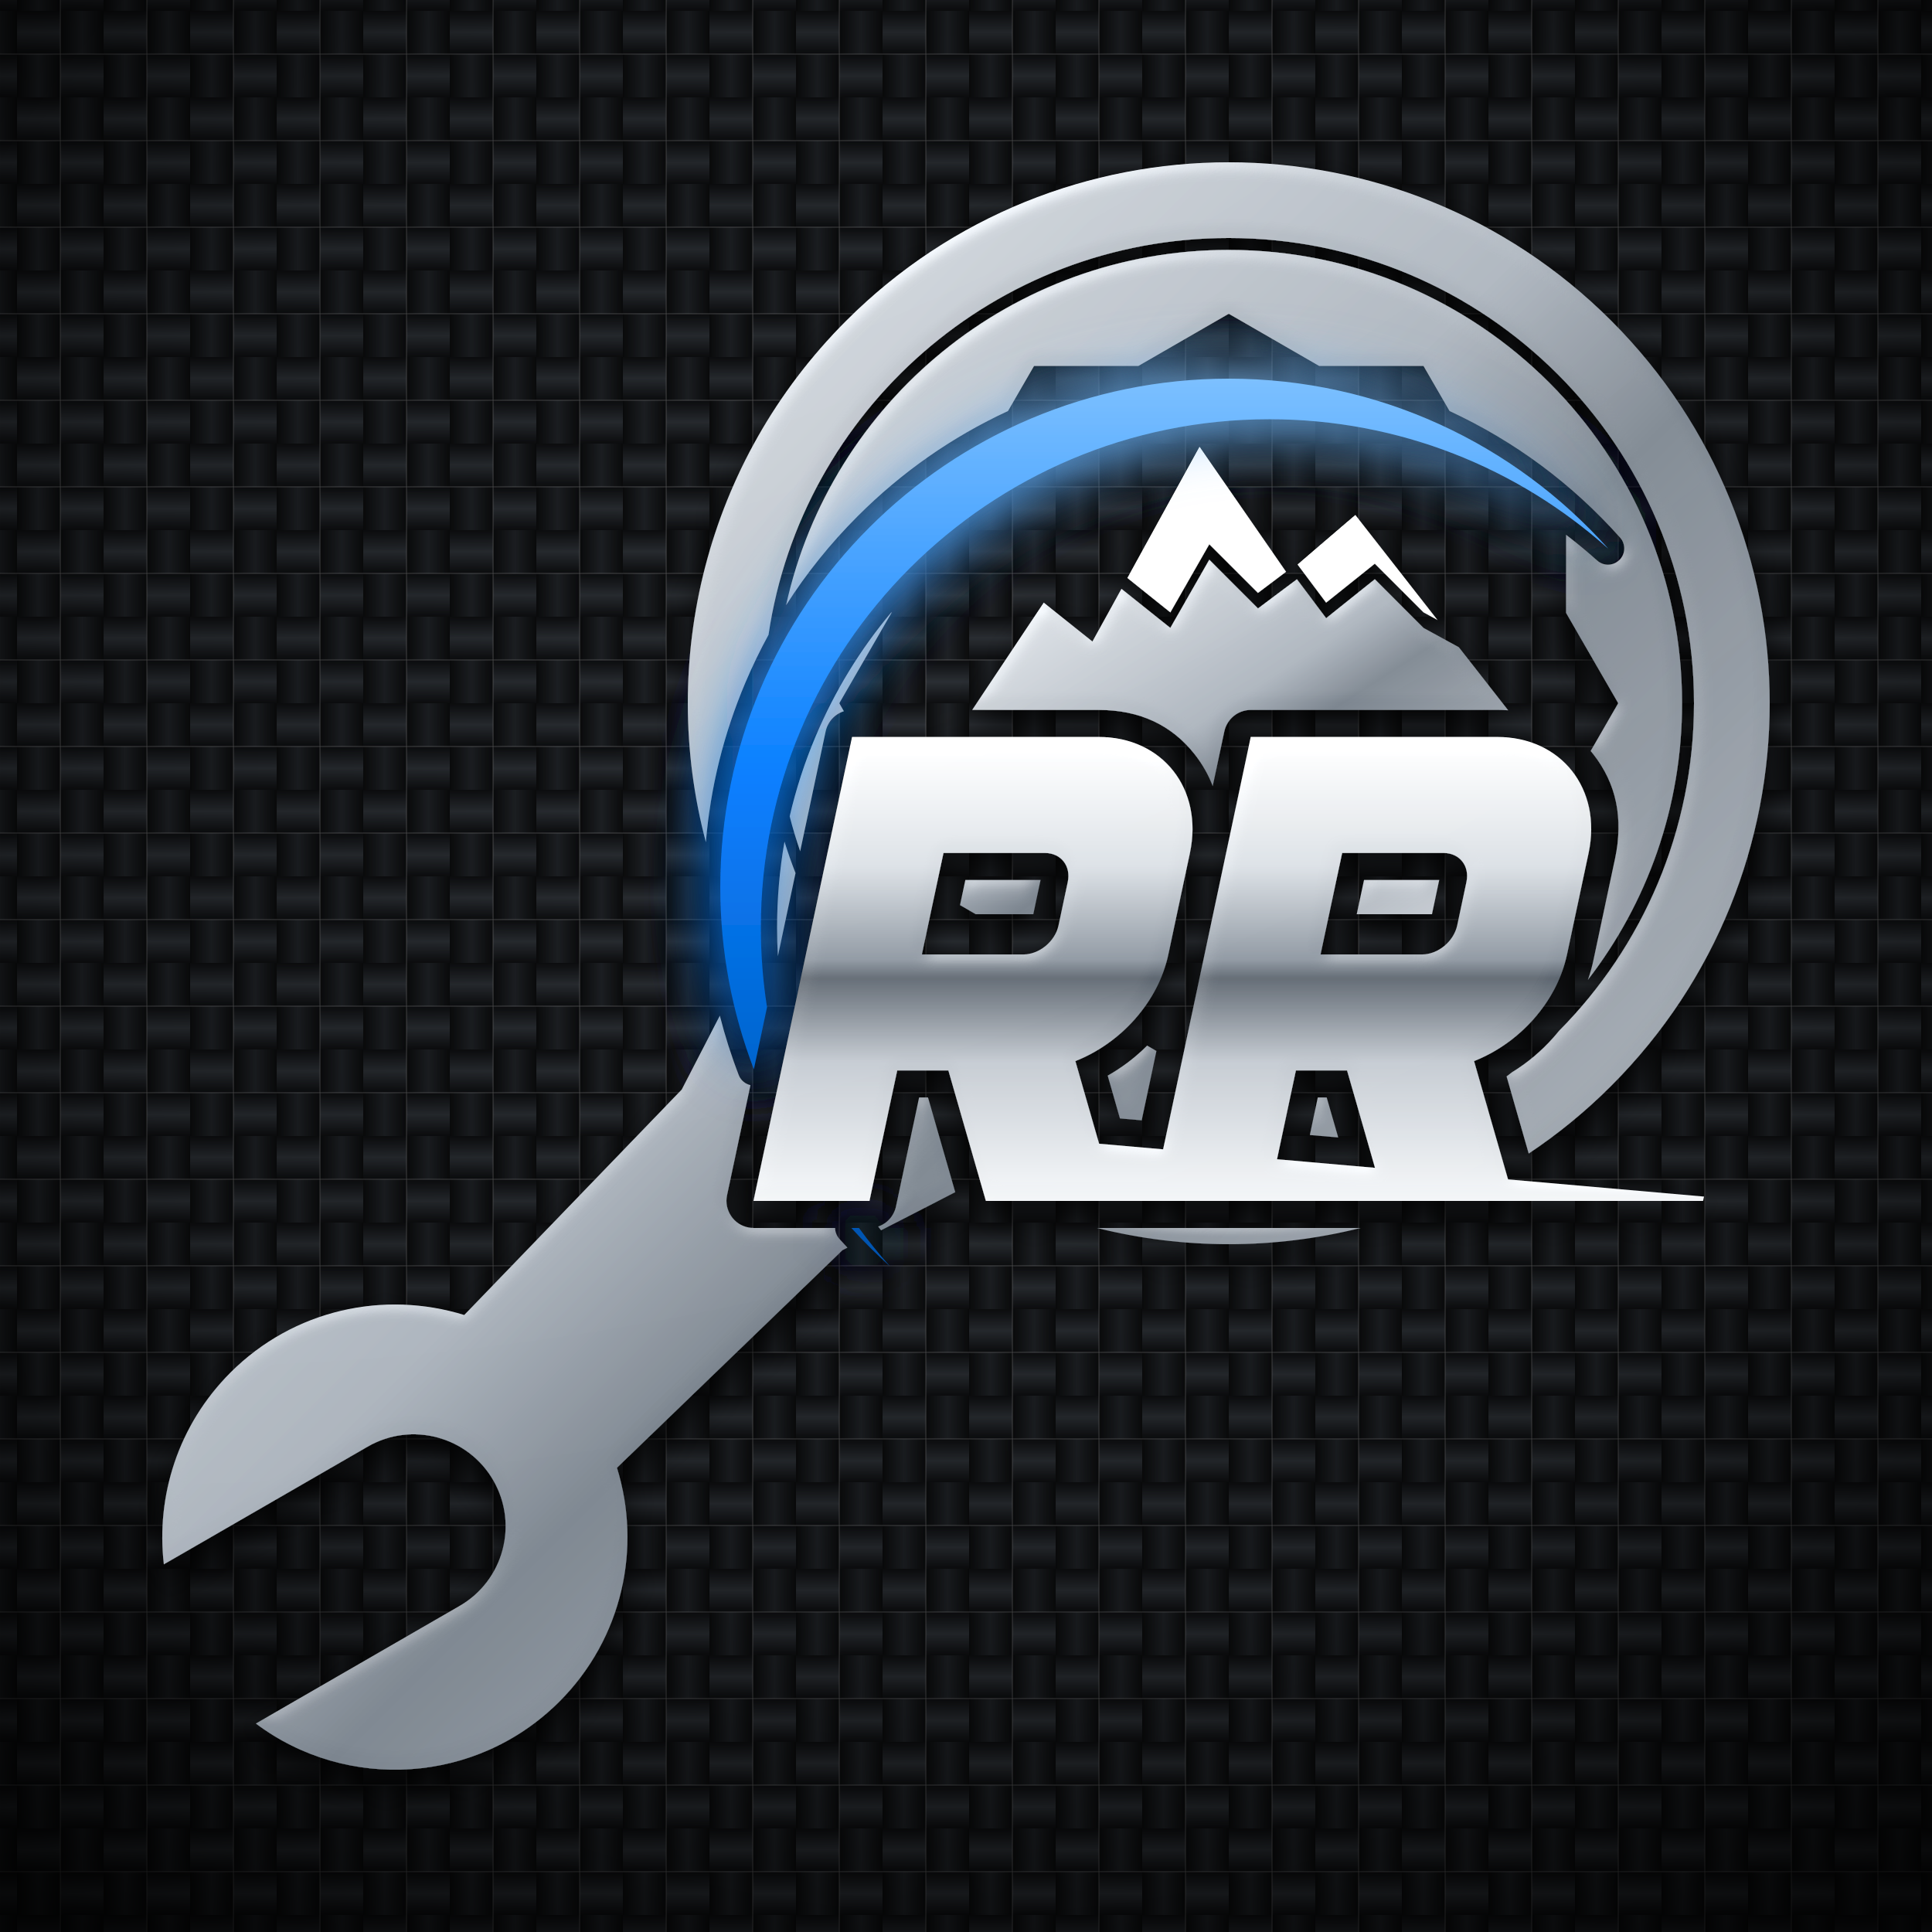
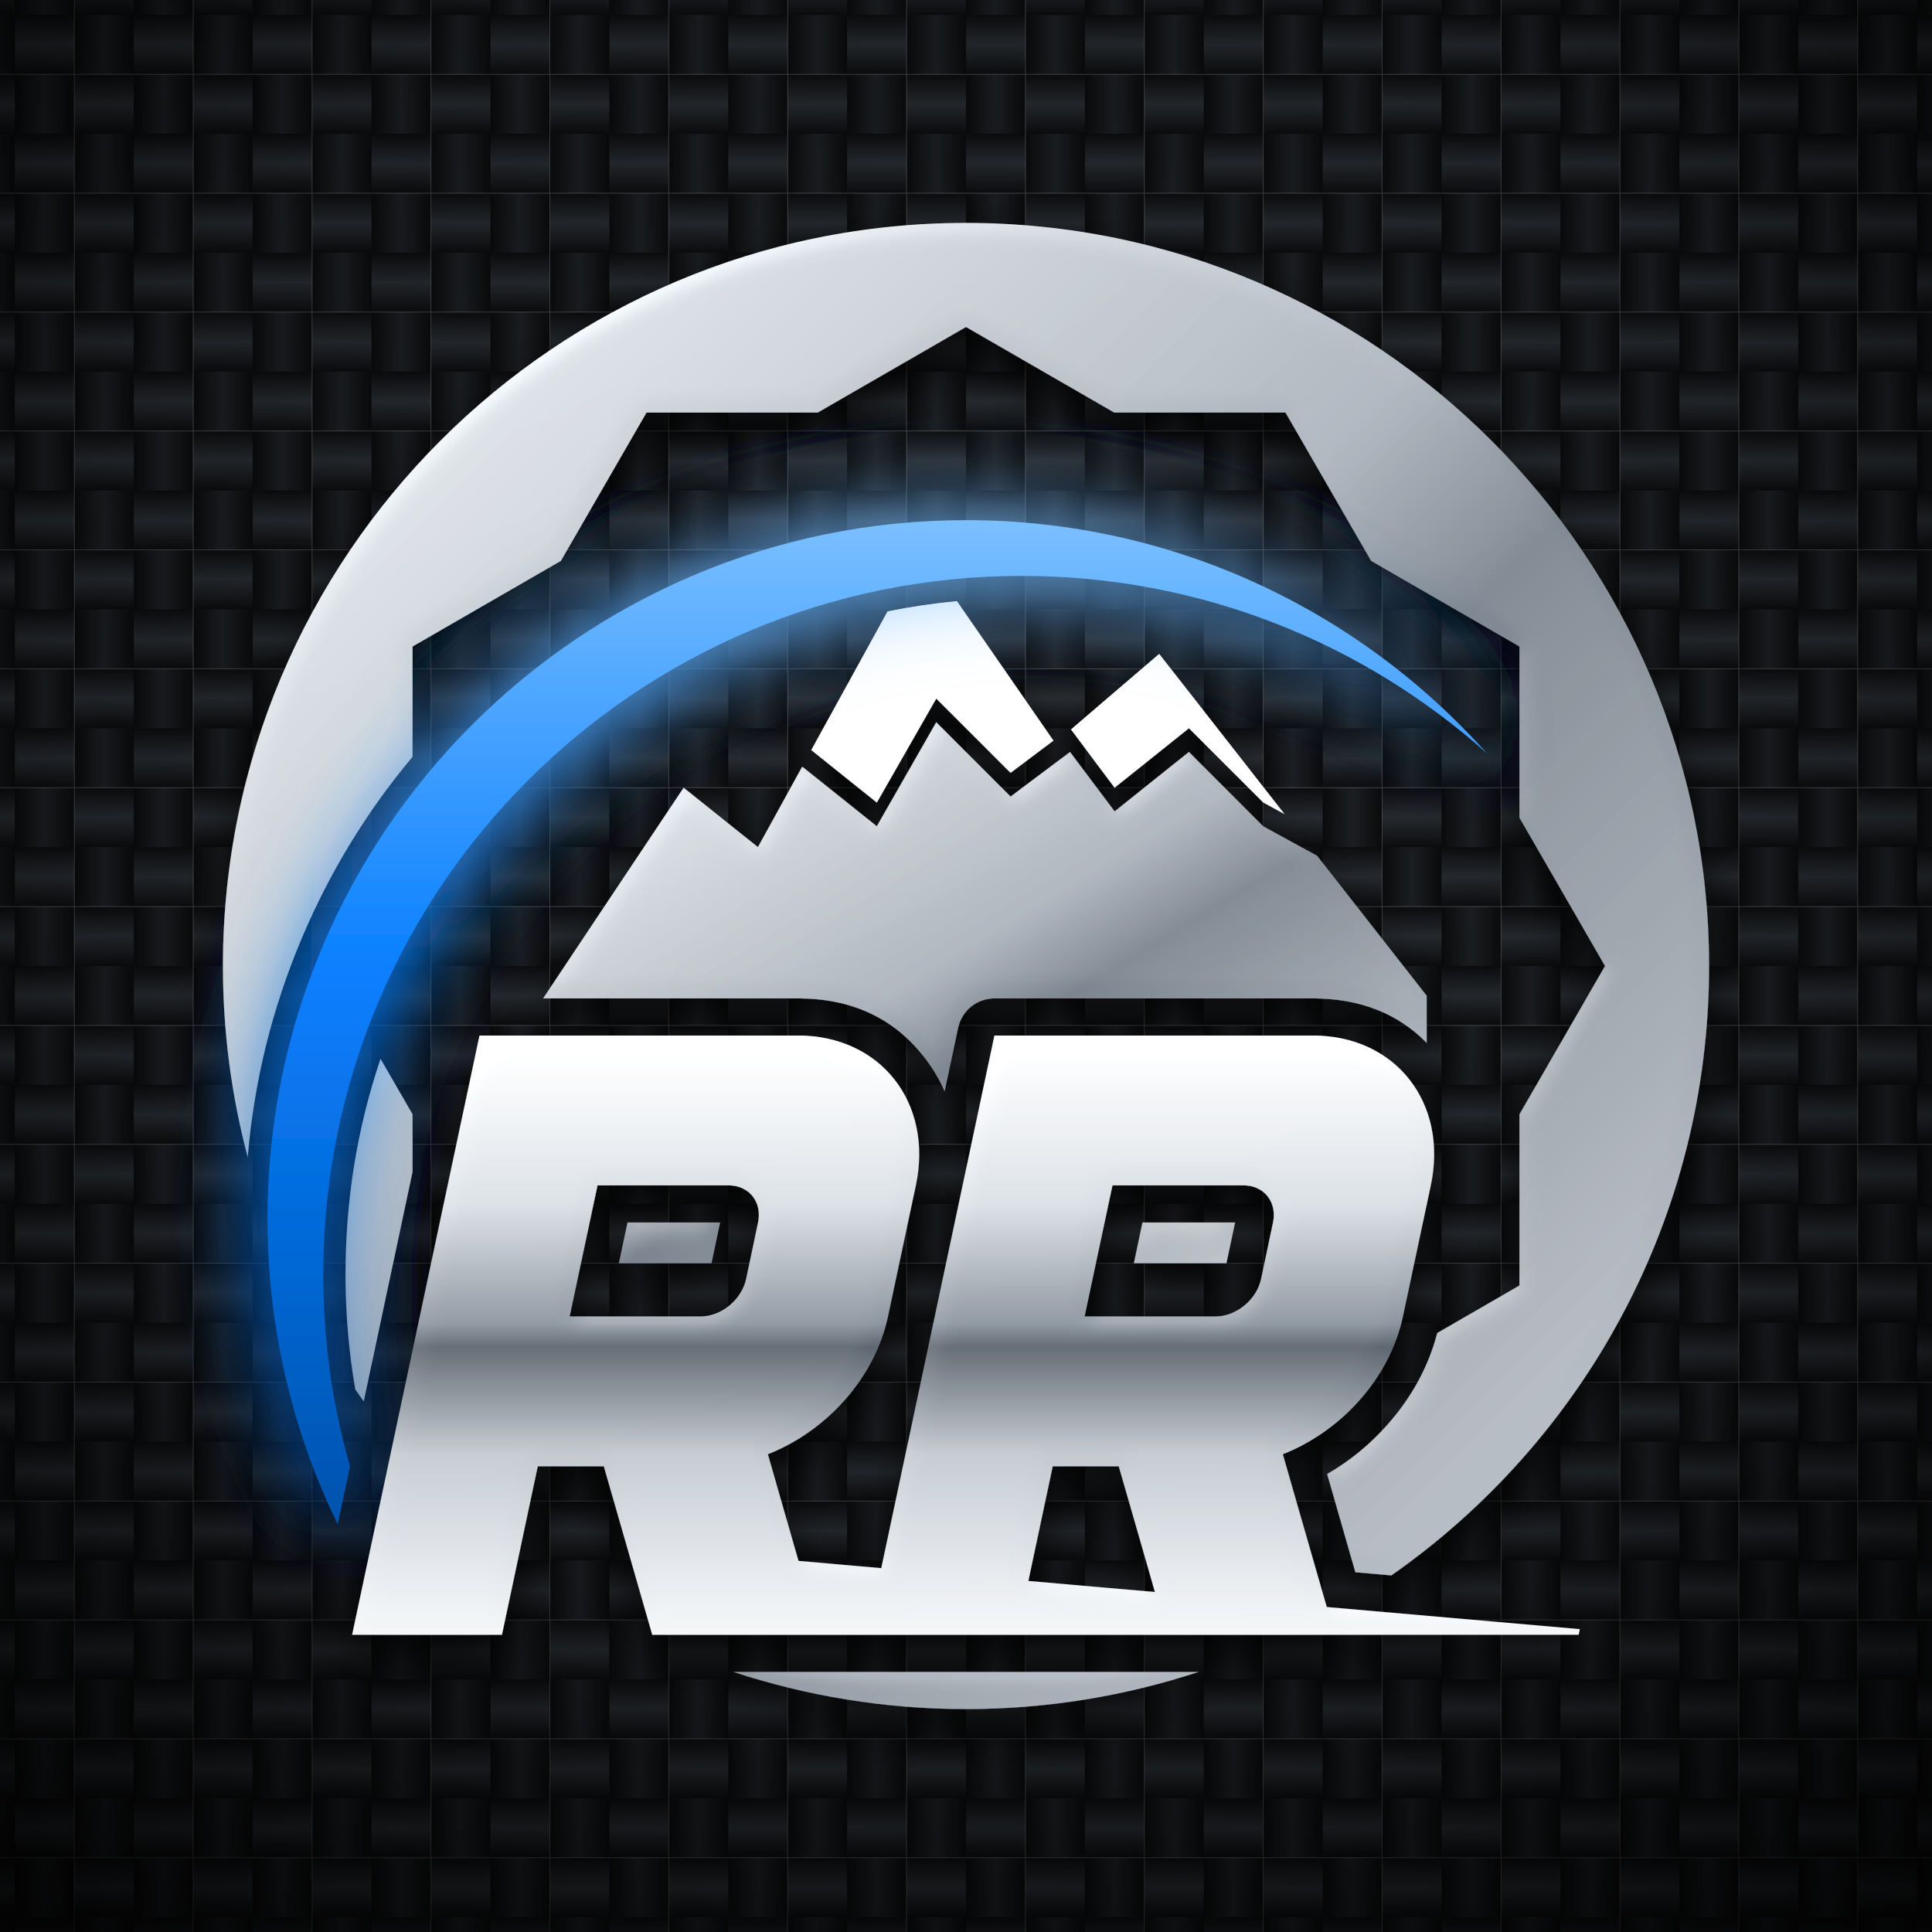
- <svg xmlns="http://www.w3.org/2000/svg" viewBox="-227.15 -130.00 357.15 357.15">
+ <svg xmlns="http://www.w3.org/2000/svg" viewBox="-130.00 -130.00 260.00 260.00">
  <defs>
    <linearGradient id="towH" x1="0" y1="0" x2="0" y2="1">
      <stop offset="0" stop-color="#0d0e10" />
      <stop offset=".5" stop-color="#2b2f34" />
      <stop offset="1" stop-color="#0d0e10" />
    </linearGradient>
    <linearGradient id="towV" x1="0" y1="0" x2="1" y2="0">
      <stop offset="0" stop-color="#0b0c0d" />
      <stop offset=".5" stop-color="#1f2226" />
      <stop offset="1" stop-color="#0b0c0d" />
    </linearGradient>
    <pattern id="carbon" width="16" height="16" patternUnits="userSpaceOnUse">
      <rect width="8" height="8" fill="url(#towH)" />
      <rect x="8" y="8" width="8" height="8" fill="url(#towH)" />
      <rect x="8" width="8" height="8" fill="url(#towV)" />
      <rect y="8" width="8" height="8" fill="url(#towV)" />
    </pattern>
    <radialGradient id="vignette" cx="50%" cy="40%" r="75%">
      <stop offset="0" stop-color="#000" stop-opacity="0" />
      <stop offset=".6" stop-color="#000" stop-opacity=".25" />
      <stop offset="1" stop-color="#000" stop-opacity=".8" />
    </radialGradient>
    <radialGradient id="bg" cx="50%" cy="38%" r="75%">
      <stop offset="0" stop-color="#2a2e33" />
      <stop offset=".55" stop-color="#16181b" />
      <stop offset="1" stop-color="#0a0b0c" />
    </radialGradient>
    <linearGradient id="chrome" x1="0" y1="0" x2="0" y2="1">
      <stop offset="0" stop-color="#ffffff" />
      <stop offset=".28" stop-color="#d9dee3" />
      <stop offset=".48" stop-color="#8d96a0" />
      <stop offset=".52" stop-color="#5d6670" />
      <stop offset=".7" stop-color="#c3c9d0" />
      <stop offset="1" stop-color="#f4f6f8" />
    </linearGradient>
    <linearGradient id="steel" x1="0" y1="0" x2="1" y2="1">
      <stop offset="0" stop-color="#eef1f4" />
      <stop offset=".45" stop-color="#aab2bb" />
      <stop offset=".55" stop-color="#7c858f" />
      <stop offset="1" stop-color="#d3d8de" />
    </linearGradient>
    <linearGradient id="blue" x1="0" y1="0" x2="0" y2="1">
      <stop offset="0" stop-color="#7cc0ff" />
      <stop offset=".45" stop-color="#087FFF" />
      <stop offset="1" stop-color="#0352ad" />
    </linearGradient>
    <filter id="bevel" x="-10%" y="-10%" width="120%" height="120%">
      <feGaussianBlur in="SourceAlpha" stdDeviation="1.4" result="b" />
      <feSpecularLighting in="b" surfaceScale="3" specularConstant=".9" specularExponent="22" lighting-color="#ffffff" result="s">
        <fePointLight x="-200" y="-400" z="300" />
      </feSpecularLighting>
      <feComposite in="s" in2="SourceAlpha" operator="in" result="s2" />
      <feComposite in="SourceGraphic" in2="s2" operator="arithmetic" k1="0" k2="1" k3=".55" k4="0" />
    </filter>
    <filter id="lift" x="-20%" y="-20%" width="140%" height="140%">
      <feDropShadow dx="0" dy="3" stdDeviation="3" flood-color="#000" flood-opacity=".75" />
    </filter>
    <filter id="glow" x="-30%" y="-30%" width="160%" height="160%">
      <feGaussianBlur stdDeviation="6" result="g" />
      <feMerge>
        <feMergeNode in="g" />
        <feMergeNode in="SourceGraphic" />
      </feMerge>
    </filter>
  </defs>
-   <rect x="-227.149" y="-130.0" width="357.149" height="357.149" fill="url(#carbon)" />
-   <rect x="-227.149" y="-130.0" width="357.149" height="357.149" fill="url(#vignette)" />
+   <rect x="-130.0" y="-130.0" width="260.0" height="260.0" fill="url(#carbon)" />
+   <rect x="-130.0" y="-130.0" width="260.0" height="260.0" fill="url(#vignette)" />
  <g filter="url(#lift)">
-     <path fill="url(#steel)" filter="url(#bevel)" d="M-88.42 70.6 -92.75 90.96Q-92.77 91.09 -92.79 91.22Q-92.81 91.35 -92.83 91.48Q-92.84 91.61 -92.85 91.74Q-92.86 91.87 -92.86 92Q-92.86 92.99 -92.47 93.91Q-92.09 94.83 -91.39 95.54Q-90.69 96.24 -89.77 96.62Q-88.85 97 -87.86 97H-72.77Q-72.77 97.52 -72.59 98.01Q-72.39 98.57 -71.99 99.01Q-71.25 99.83 -70.49 100.64L-71.42 101.12L-113.1 141.33C-108.5 156.1 -112.05 172.86 -123.74 184.55C-139.05 199.86 -163.02 201.22 -179.86 188.62L-142.19 166.87C-134.05 162.18 -131.27 151.78 -135.96 143.65C-140.66 135.52 -151.05 132.73 -159.19 137.43L-196.86 159.18C-198.33 146.56 -194.23 133.42 -184.55 123.74C-172.86 112.05 -156.1 108.5 -141.33 113.1L-101.12 71.42L-94.08 57.76Q-92.67 63.32 -90.59 68.74Q-90.46 69.09 -90.24 69.39Q-90.03 69.7 -89.74 69.94Q-89.46 70.19 -89.12 70.35Q-88.78 70.52 -88.42 70.6ZM-96.66 25.7C-105.48 -7.61 -96.83 -44.59 -70.71 -70.71C-31.66 -109.76 31.66 -109.76 70.71 -70.71C109.76 -31.66 109.76 31.66 70.71 70.71C65.96 75.47 60.84 79.64 55.45 83.24L51.36 68.99C51.69 68.74 52.02 68.49 52.35 68.23Q56.63 65.62 60.1 61.7Q60.61 61.12 61.09 60.53C76.49 44.99 86 23.6 86 0C86 -47.5 47.5 -86 0 -86C-43.2 -86 -78.96 -54.15 -85.08 -12.65Q-87.44 -8.34 -89.38 -3.76Q-95.38 10.44 -96.66 25.7ZM83.8 0C83.8 19.25 77.31 36.98 66.4 51.13Q67.02 49.35 67.42 47.48L71.41 28.72Q73.78 17.55 67.39 9.43Q67.15 9.12 66.9 8.83L72 0L62.35 -16.71V-31.15Q65.29 -28.9 68.11 -26.38Q68.53 -26.01 69.04 -25.81Q69.56 -25.61 70.11 -25.61Q70.67 -25.61 71.18 -25.81Q71.7 -26.01 72.11 -26.38Q72.56 -26.77 72.82 -27.31Q73.07 -27.85 73.11 -28.44Q73.14 -29.04 72.94 -29.6Q72.75 -30.17 72.35 -30.61Q58.95 -45.6 40.81 -54.02L36 -62.35H16.71L0 -72L-16.71 -62.35H-36L-40.81 -54.02Q-56.35 -46.82 -68.59 -34.59Q-76.18 -27 -81.83 -18.13C-73.55 -55.7 -40.05 -83.8 0 -83.8C46.28 -83.8 83.8 -46.28 83.8 0ZM-64.82 96.74Q-64.78 96.73 -64.75 96.71Q-63.94 96.43 -63.27 95.89Q-62.6 95.35 -62.15 94.61Q-61.7 93.88 -61.52 93.04L-57.24 72.88H-55.6L-50.57 90.38L-64.28 97.44Q-64.55 97.09 -64.82 96.74ZM24.37 97C8.39 101 -8.39 101 -24.37 97ZM-81.17 20.9Q-79.42 13.34 -76.35 6.08Q-71.04 -6.48 -62.35 -16.84V-16.71L-72 0L-71.15 1.48Q-71.22 1.5 -71.3 1.53Q-72.11 1.81 -72.77 2.35Q-73.44 2.89 -73.89 3.63Q-74.34 4.36 -74.52 5.2L-79.23 27.37C-79.96 25.25 -80.61 23.09 -81.17 20.9ZM-22.38 68.84Q-18.4 66.61 -15.09 63.29L-13.37 64.28L-16.1 77.1L-20.11 76.75ZM-82.13 25.59C-81.52 27.56 -80.83 29.5 -80.09 31.4L-83.35 46.76Q-83.5 44.14 -83.5 41.5Q-83.5 33.39 -82.13 25.59ZM20.23 80.27 14.99 79.82 16.46 72.88H18.1Z" />
-     <path fill="url(#steel)" filter="url(#bevel)" d="M4.07 1.24Q3.21 1.24 2.4 1.53Q1.59 1.81 0.93 2.35Q0.26 2.89 -0.19 3.63Q-0.64 4.36 -0.82 5.2L-2.97 15.32Q-4.13 12.2 -6.31 9.43Q-12.76 1.24 -24.07 1.24H-47.43L-34.2 -18.6L-25.2 -11.4L-19.86 -21.1L-19.8 -21.12L-10.8 -13.92L-3.6 -26.52L5.4 -17.52L12.6 -22.92L18 -15.72L27 -22.92L36 -13.92L42.53 -10.36L51.66 1.31Q50.67 1.24 49.63 1.24ZM25.01 32.68H38.9L37.56 39H23.66ZM-48.69 32.68H-34.8L-36.14 39H-46.77L-49.68 37.32Z" />
-     <path fill="#ffffff" filter="url(#bevel)" d="M10.59 -24.3 5.4 -20.4 -3.6 -29.4 -10.8 -16.8 -18.74 -23.15 -5.4 -47.4ZM38.59 -15.38 36 -16.8 27 -25.8 18 -18.6 12.72 -25.64 23.4 -34.8Z" />
-     <path fill="url(#blue)" filter="url(#glow)" d="M70.11 -28.61C53.49 -43.47 31.55 -52.5 7.5 -52.5C-44.41 -52.5 -86.5 -10.41 -86.5 41.5C-86.5 46.5 -86.11 51.41 -85.36 56.2L-87.79 67.66C-91.8 57.21 -94 45.86 -94 34C-94 -17.91 -51.91 -60 0 -60C27.87 -60 52.9 -47.87 70.11 -28.61ZM-68.37 97C-66.57 99.46 -64.65 101.84 -62.61 104.11C-65.12 101.87 -67.51 99.5 -69.76 97H-68.37Z" />
-     <path fill="url(#chrome)" filter="url(#bevel)" d="M4.07 6.24H49.63C61.47 6.24 69.03 15.84 66.52 27.68L62.53 46.44C60.65 55.28 53.68 62.88 45.34 66.15L51.63 88.03L87.86 91.2L87.68 92H-44.9L-51.83 67.88H-61.29L-66.42 92H-87.86L-69.63 6.24H-24.07C-12.23 6.24 -4.67 15.84 -7.18 27.68L-11.17 46.44C-13.05 55.28 -20.02 62.88 -28.36 66.15L-23.97 81.43L-12.13 82.47ZM-52.74 27.68 -56.73 46.44H-37.97C-35.01 46.44 -32.1 44.04 -31.47 41.08L-29.76 33.04C-29.13 30.08 -31.02 27.68 -33.98 27.68ZM20.96 27.68 16.97 46.44H35.73C38.69 46.44 41.6 44.04 42.23 41.08L43.94 33.04C44.57 30.08 42.68 27.68 39.72 27.68ZM8.92 84.3 27.04 85.89 21.87 67.88H12.41L8.92 84.3Z" />
+     <path fill="url(#steel)" filter="url(#bevel)" d="M100 0C100 33.94 83.09 63.93 57.24 82.01L52.4 81.59L48.6 68.37Q53.13 65.78 56.74 61.7Q61.67 56.13 63.41 49.39L74.48 43V19.96L86 0L74.48 -19.96V-43L54.52 -54.52L43 -74.48H19.96L0 -86L-19.96 -74.48H-43L-54.52 -54.52L-74.48 -43V-28.16Q-83.72 -17.14 -89.38 -3.76Q-95.39 10.45 -96.66 25.73C-98.84 17.52 -100 8.9 -100 0C-100 -55.23 -55.23 -100 0 -100C55.23 -100 100 -55.23 100 0ZM-78.79 12.49 -74.48 19.96V27.69L-81.05 58.59C-81.43 58.06 -81.82 57.52 -82.19 56.97Q-83.5 49.35 -83.5 41.5Q-83.5 26.47 -78.79 12.49ZM31.31 95C21.46 98.24 10.94 100 0 100C-10.94 100 -21.46 98.24 -31.31 95Z" />
+     <path fill="url(#steel)" filter="url(#bevel)" d="M3.83 4.36Q2.97 4.36 2.16 4.65Q1.35 4.93 0.68 5.47Q0.02 6.01 -0.43 6.75Q-0.88 7.48 -1.06 8.32L-2.88 16.88Q-3.94 14.4 -5.7 12.17Q-11.85 4.36 -22.63 4.36H-56.91L-38 -24L-28 -16L-22.07 -26.78L-22 -26.8L-12 -18.8L-4 -32.8L6 -22.8L14 -28.8L20 -20.8L30 -28.8L40 -18.8L47.25 -14.84L62 4V10.35Q56.11 4.36 46.67 4.36ZM-45.55 34.52H-33.09L-34.25 40H-46.71ZM23.75 34.52H36.21L35.05 40H22.59Z" />
+     <path fill="#ffffff" filter="url(#bevel)" d="M11.77 -30.33 6 -26 -4 -36 -12 -22 -20.82 -29.06 -10.55 -47.72Q-5.94 -48.65 -1.22 -49.1ZM42.88 -20.43 40 -22 30 -32 20 -24 14.13 -31.83 26 -42Z" />
+     <path fill="url(#blue)" filter="url(#glow)" d="M70.11 -28.61C53.49 -43.47 31.55 -52.5 7.5 -52.5C-44.41 -52.5 -86.5 -10.41 -86.5 41.5C-86.5 50.46 -85.25 59.13 -82.9 67.34L-84.56 75.11C-90.61 62.69 -94 48.74 -94 34C-94 -17.91 -51.91 -60 0 -60C27.87 -60 52.9 -47.87 70.11 -28.61Z" />
+     <path fill="url(#chrome)" filter="url(#bevel)" d="M3.83 9.36H46.67C57.8 9.36 64.91 18.39 62.55 29.52L58.8 47.16C57.03 55.48 50.48 62.62 42.63 65.7L48.55 86.27L82.61 89.24L82.45 90H-42.22L-48.74 67.32H-57.63L-62.45 90H-82.61L-65.47 9.36H-22.63C-11.5 9.36 -4.39 18.39 -6.75 29.52L-10.5 47.16C-12.27 55.48 -18.82 62.62 -26.67 65.7L-22.54 80.06L-11.4 81.04ZM-49.59 29.52 -53.34 47.16H-35.7C-32.92 47.16 -30.18 44.9 -29.59 42.12L-27.99 34.56C-27.39 31.78 -29.17 29.52 -31.95 29.52ZM19.71 29.52 15.96 47.16H33.6C36.38 47.16 39.12 44.9 39.71 42.12L41.31 34.56C41.91 31.78 40.13 29.52 37.35 29.52ZM8.39 82.76 25.43 84.25 20.56 67.32H11.67L8.39 82.76Z" />
  </g>
</svg>
